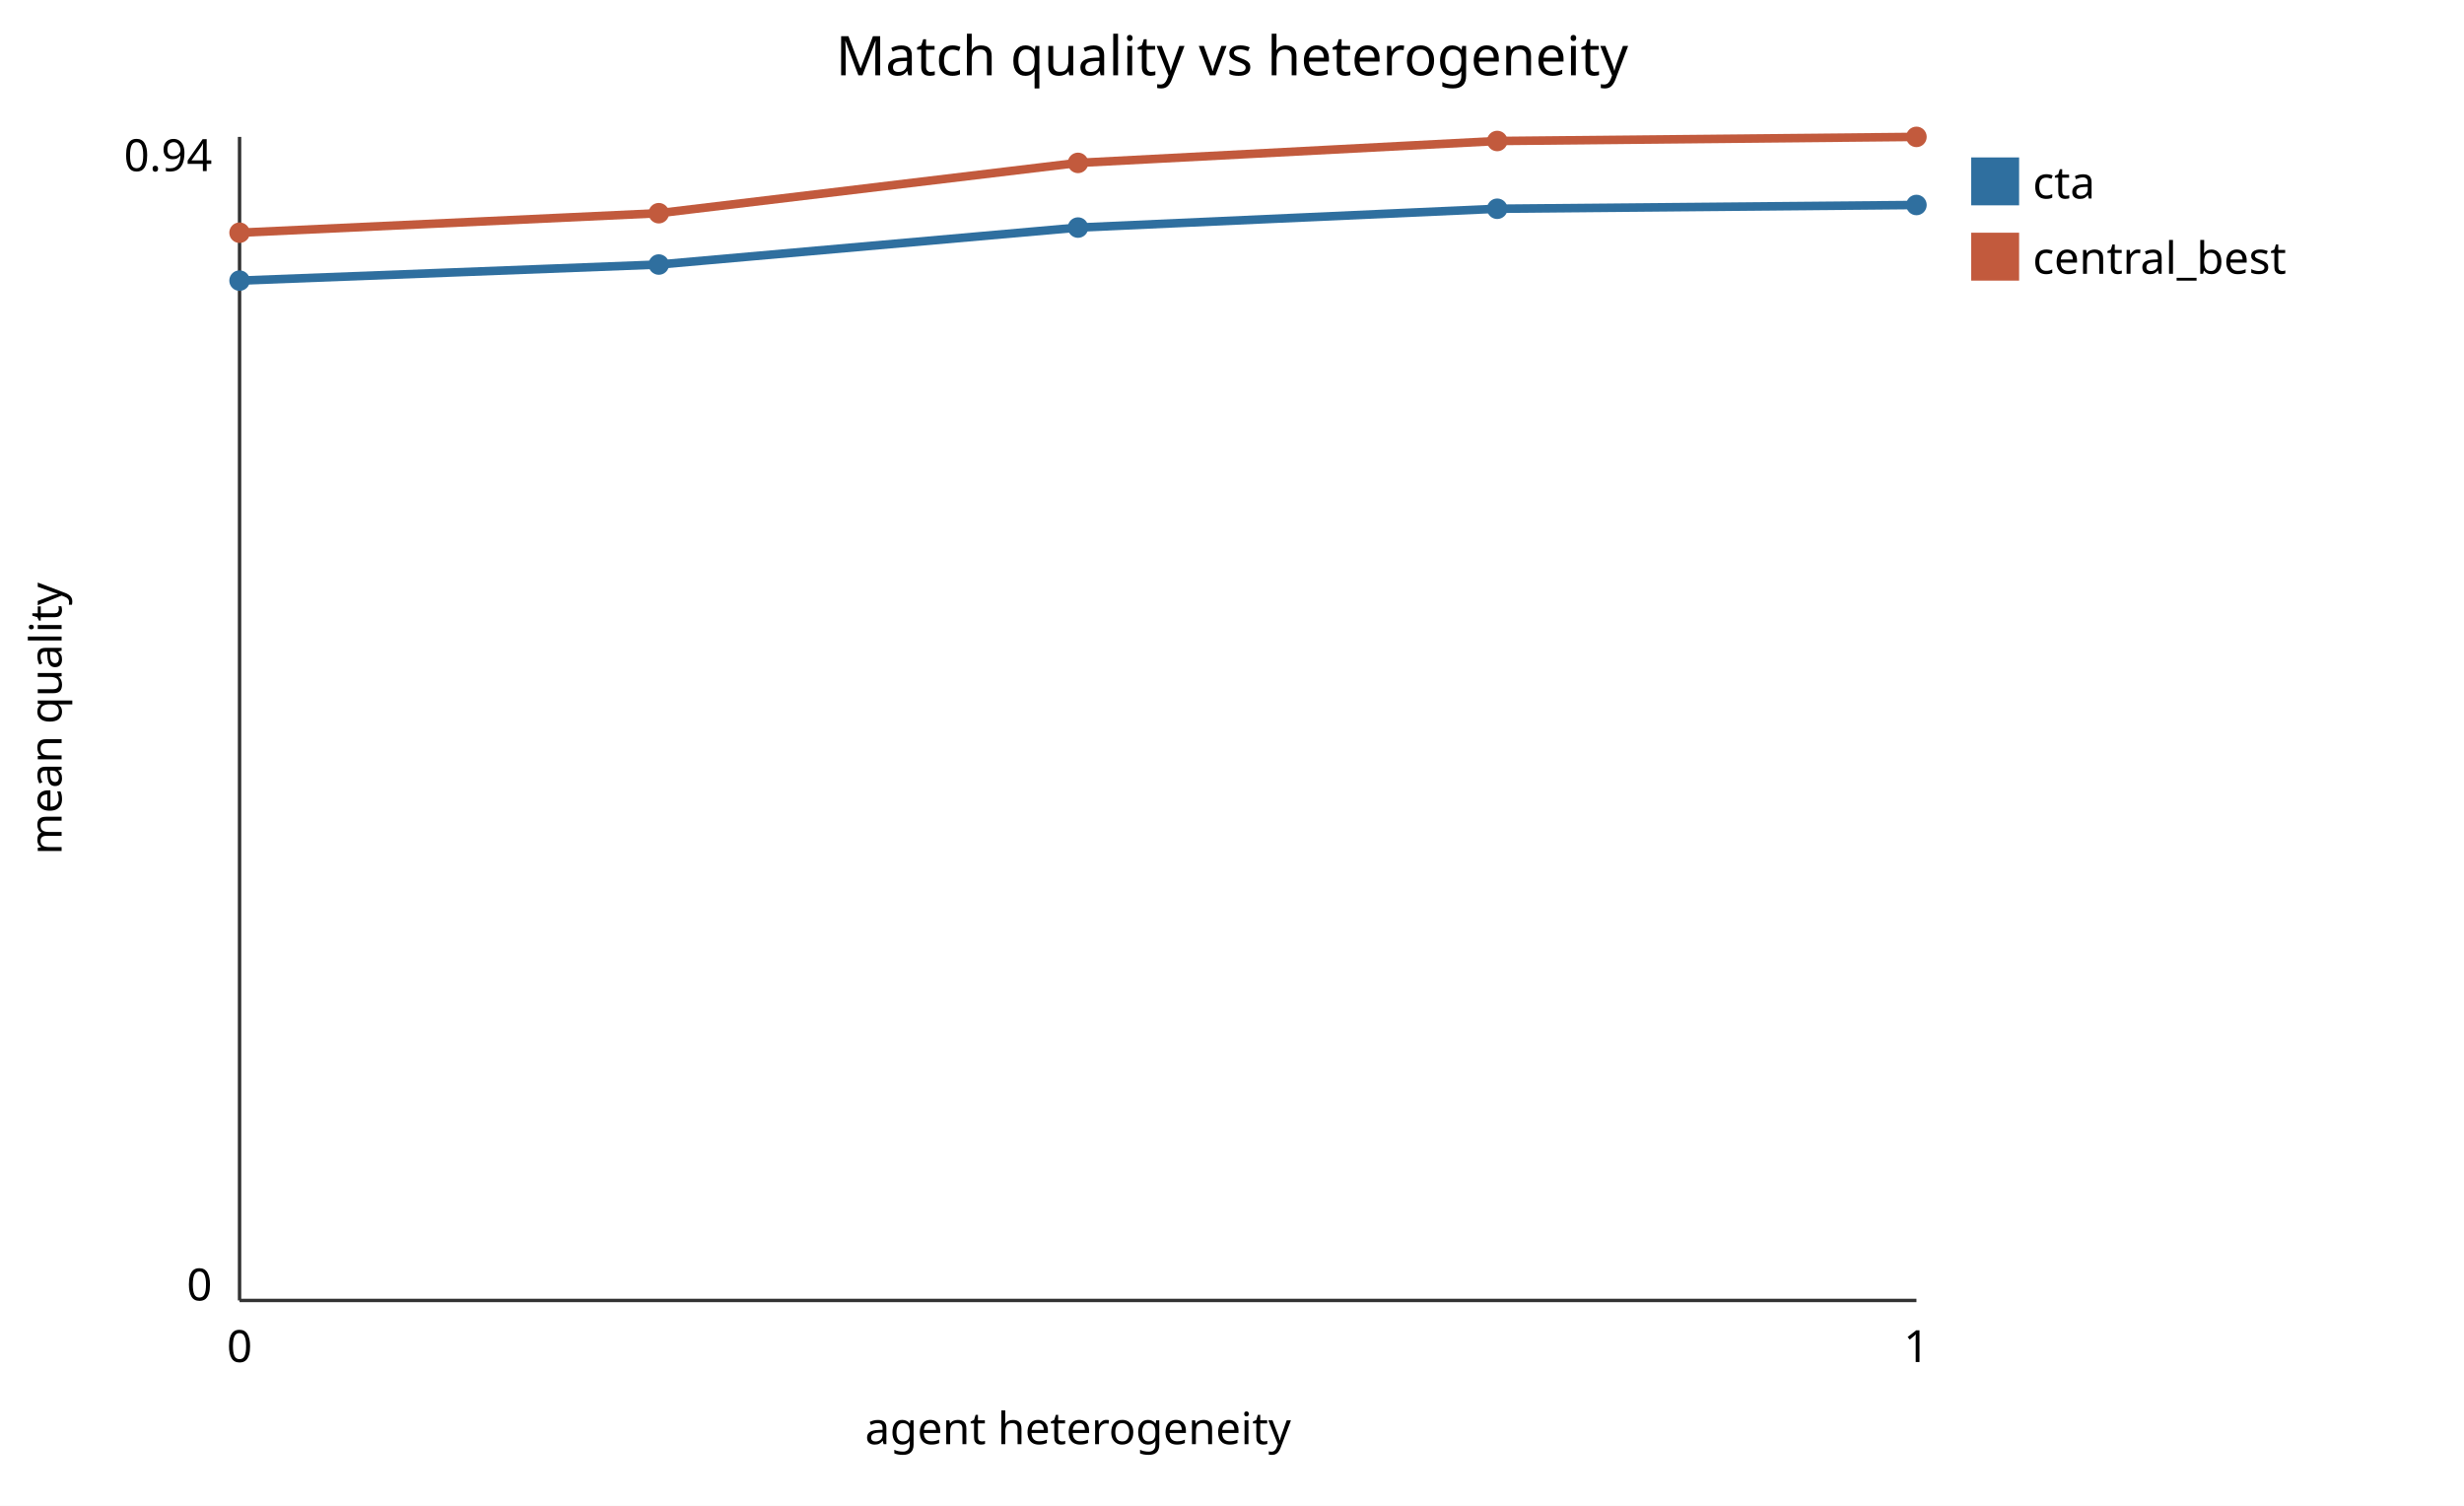
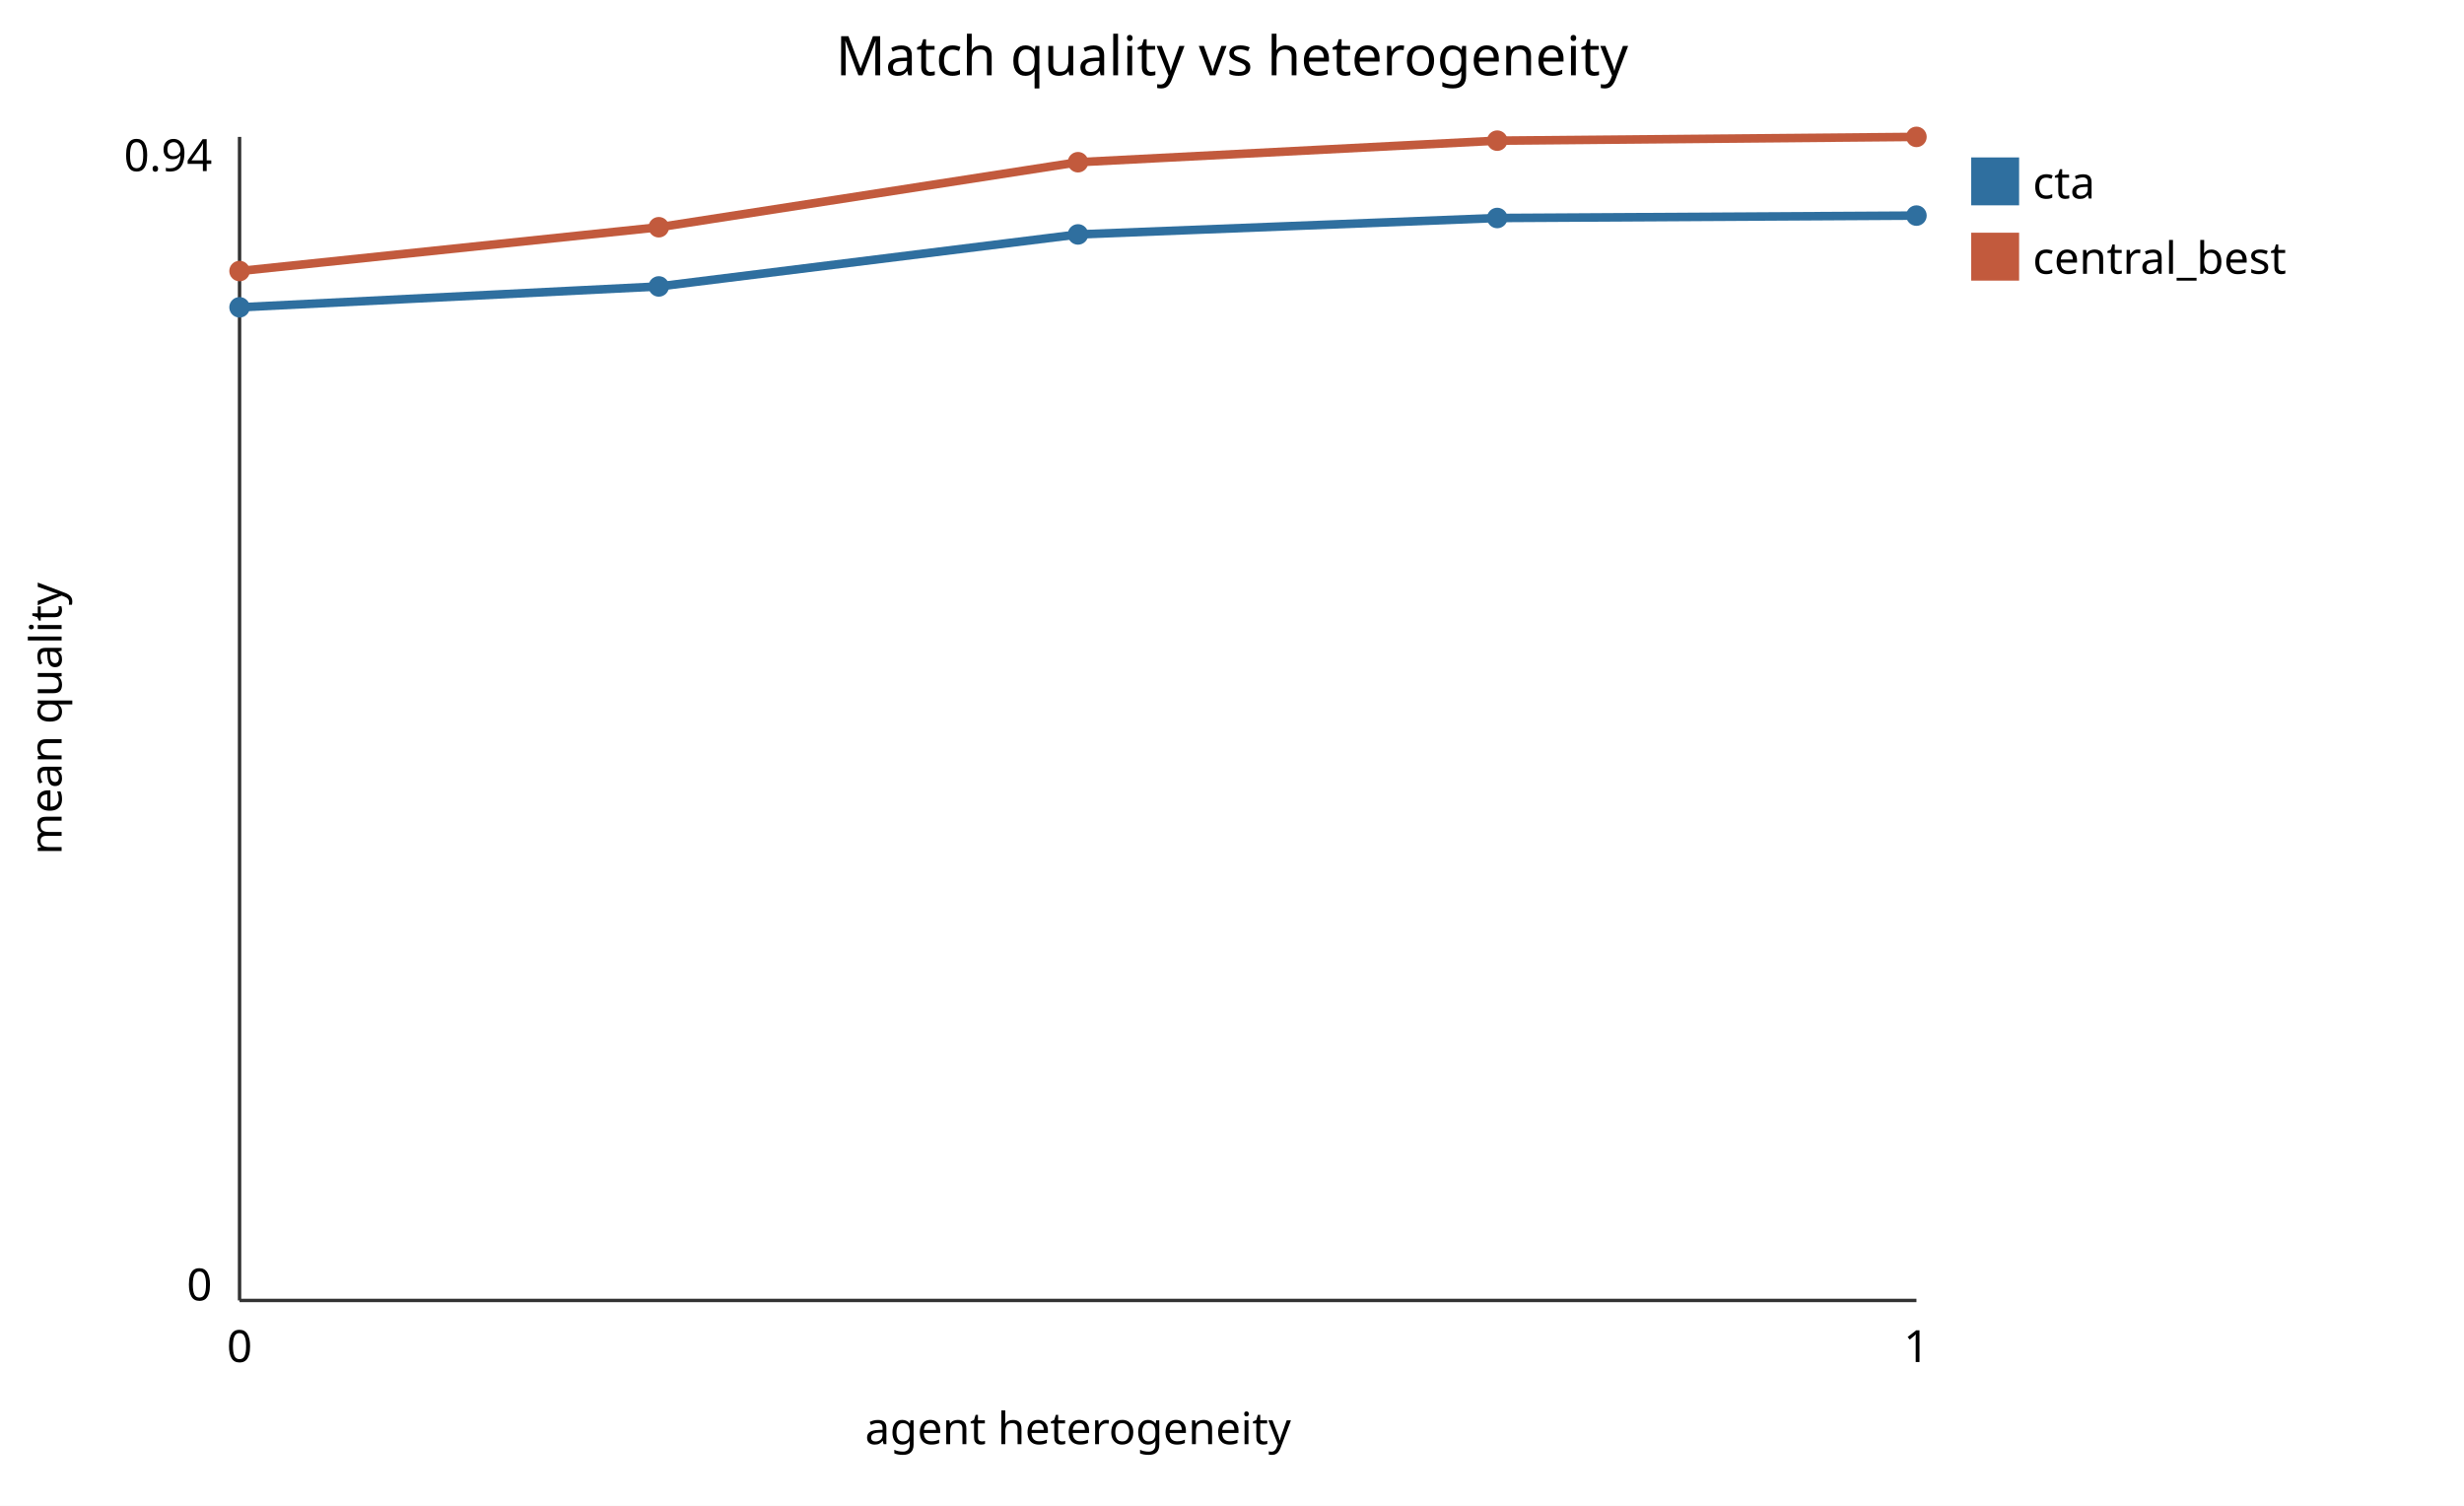
<svg xmlns="http://www.w3.org/2000/svg" width="720" height="440" viewBox="0 0 720 440" font-family="sans-serif" font-size="13">
  <rect width="720" height="440" fill="white" />
  <text x="360" y="22" text-anchor="middle" font-size="16">Match quality vs heterogeneity</text>
  <line x1="70" y1="380" x2="560" y2="380" stroke="#333" />
  <line x1="70" y1="380" x2="70" y2="40" stroke="#333" />
  <text x="315" y="422" text-anchor="middle">agent heterogeneity</text>
  <text x="18" y="210" text-anchor="middle" transform="rotate(-90 18 210)">mean quality</text>
-   <path d="M70.0 82.0 L192.5 77.3 L315.0 66.5 L437.5 61.0 L560.0 59.9" fill="none" stroke="#2f6f9f" stroke-width="2.5" />
-   <circle cx="70.0" cy="82.0" r="3" fill="#2f6f9f" />
-   <circle cx="192.5" cy="77.3" r="3" fill="#2f6f9f" />
-   <circle cx="315.0" cy="66.5" r="3" fill="#2f6f9f" />
-   <circle cx="437.5" cy="61.0" r="3" fill="#2f6f9f" />
-   <circle cx="560.0" cy="59.9" r="3" fill="#2f6f9f" />
+   <path d="M70.0 89.8 L192.5 83.7 L315.0 68.5 L437.5 63.7 L560.0 63.0" fill="none" stroke="#2f6f9f" stroke-width="2.5" />
+   <circle cx="70.0" cy="89.8" r="3" fill="#2f6f9f" />
+   <circle cx="192.5" cy="83.7" r="3" fill="#2f6f9f" />
+   <circle cx="315.0" cy="68.5" r="3" fill="#2f6f9f" />
+   <circle cx="437.5" cy="63.7" r="3" fill="#2f6f9f" />
+   <circle cx="560.0" cy="63.0" r="3" fill="#2f6f9f" />
  <rect x="576" y="46" width="14" height="14" fill="#2f6f9f" />
  <text x="594" y="58">cta</text>
-   <path d="M70.0 68.0 L192.5 62.3 L315.0 47.6 L437.5 41.2 L560.0 40.0" fill="none" stroke="#c25a3d" stroke-width="2.5" />
-   <circle cx="70.0" cy="68.0" r="3" fill="#c25a3d" />
-   <circle cx="192.5" cy="62.3" r="3" fill="#c25a3d" />
-   <circle cx="315.0" cy="47.6" r="3" fill="#c25a3d" />
-   <circle cx="437.5" cy="41.2" r="3" fill="#c25a3d" />
+   <path d="M70.0 79.2 L192.5 66.4 L315.0 47.4 L437.5 41.1 L560.0 40.0" fill="none" stroke="#c25a3d" stroke-width="2.5" />
+   <circle cx="70.0" cy="79.2" r="3" fill="#c25a3d" />
+   <circle cx="192.5" cy="66.4" r="3" fill="#c25a3d" />
+   <circle cx="315.0" cy="47.4" r="3" fill="#c25a3d" />
+   <circle cx="437.5" cy="41.1" r="3" fill="#c25a3d" />
  <circle cx="560.0" cy="40.0" r="3" fill="#c25a3d" />
  <rect x="576" y="68" width="14" height="14" fill="#c25a3d" />
  <text x="594" y="80">central_best</text>
  <text x="70" y="398" text-anchor="middle">0</text>
  <text x="560" y="398" text-anchor="middle">1</text>
  <text x="62" y="380" text-anchor="end">0</text>
  <text x="62" y="50" text-anchor="end">0.94</text>
</svg>
